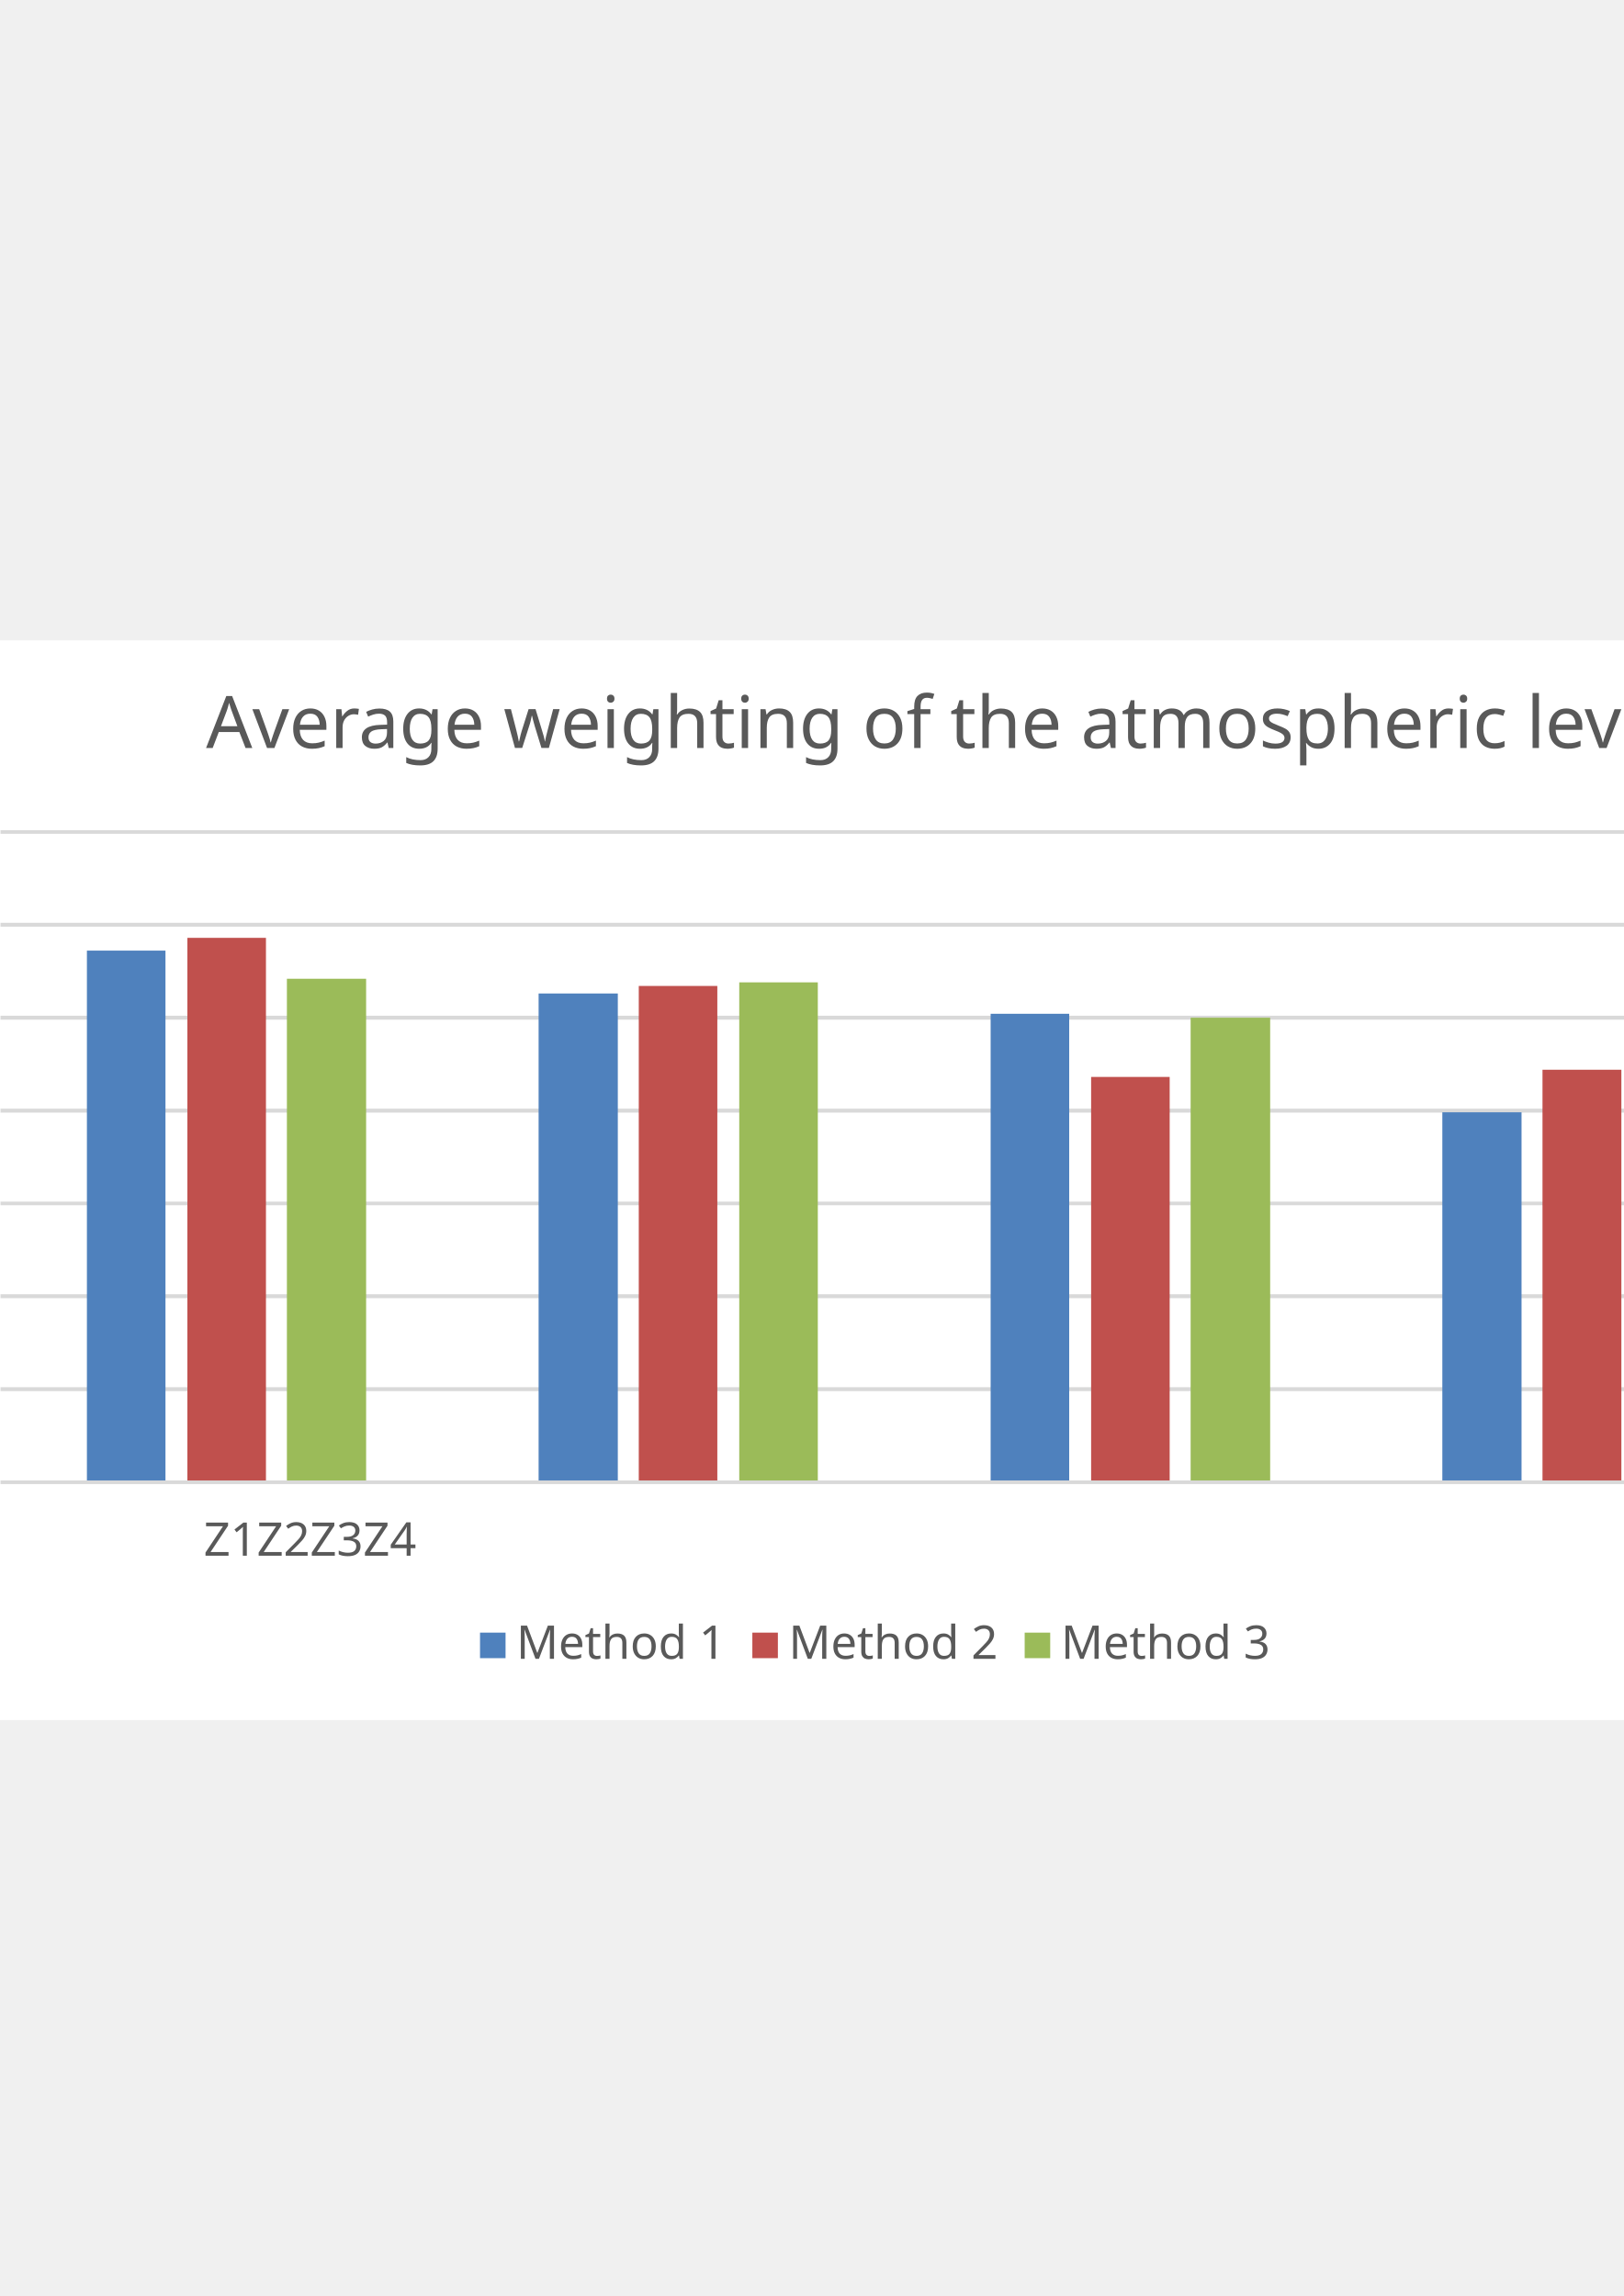
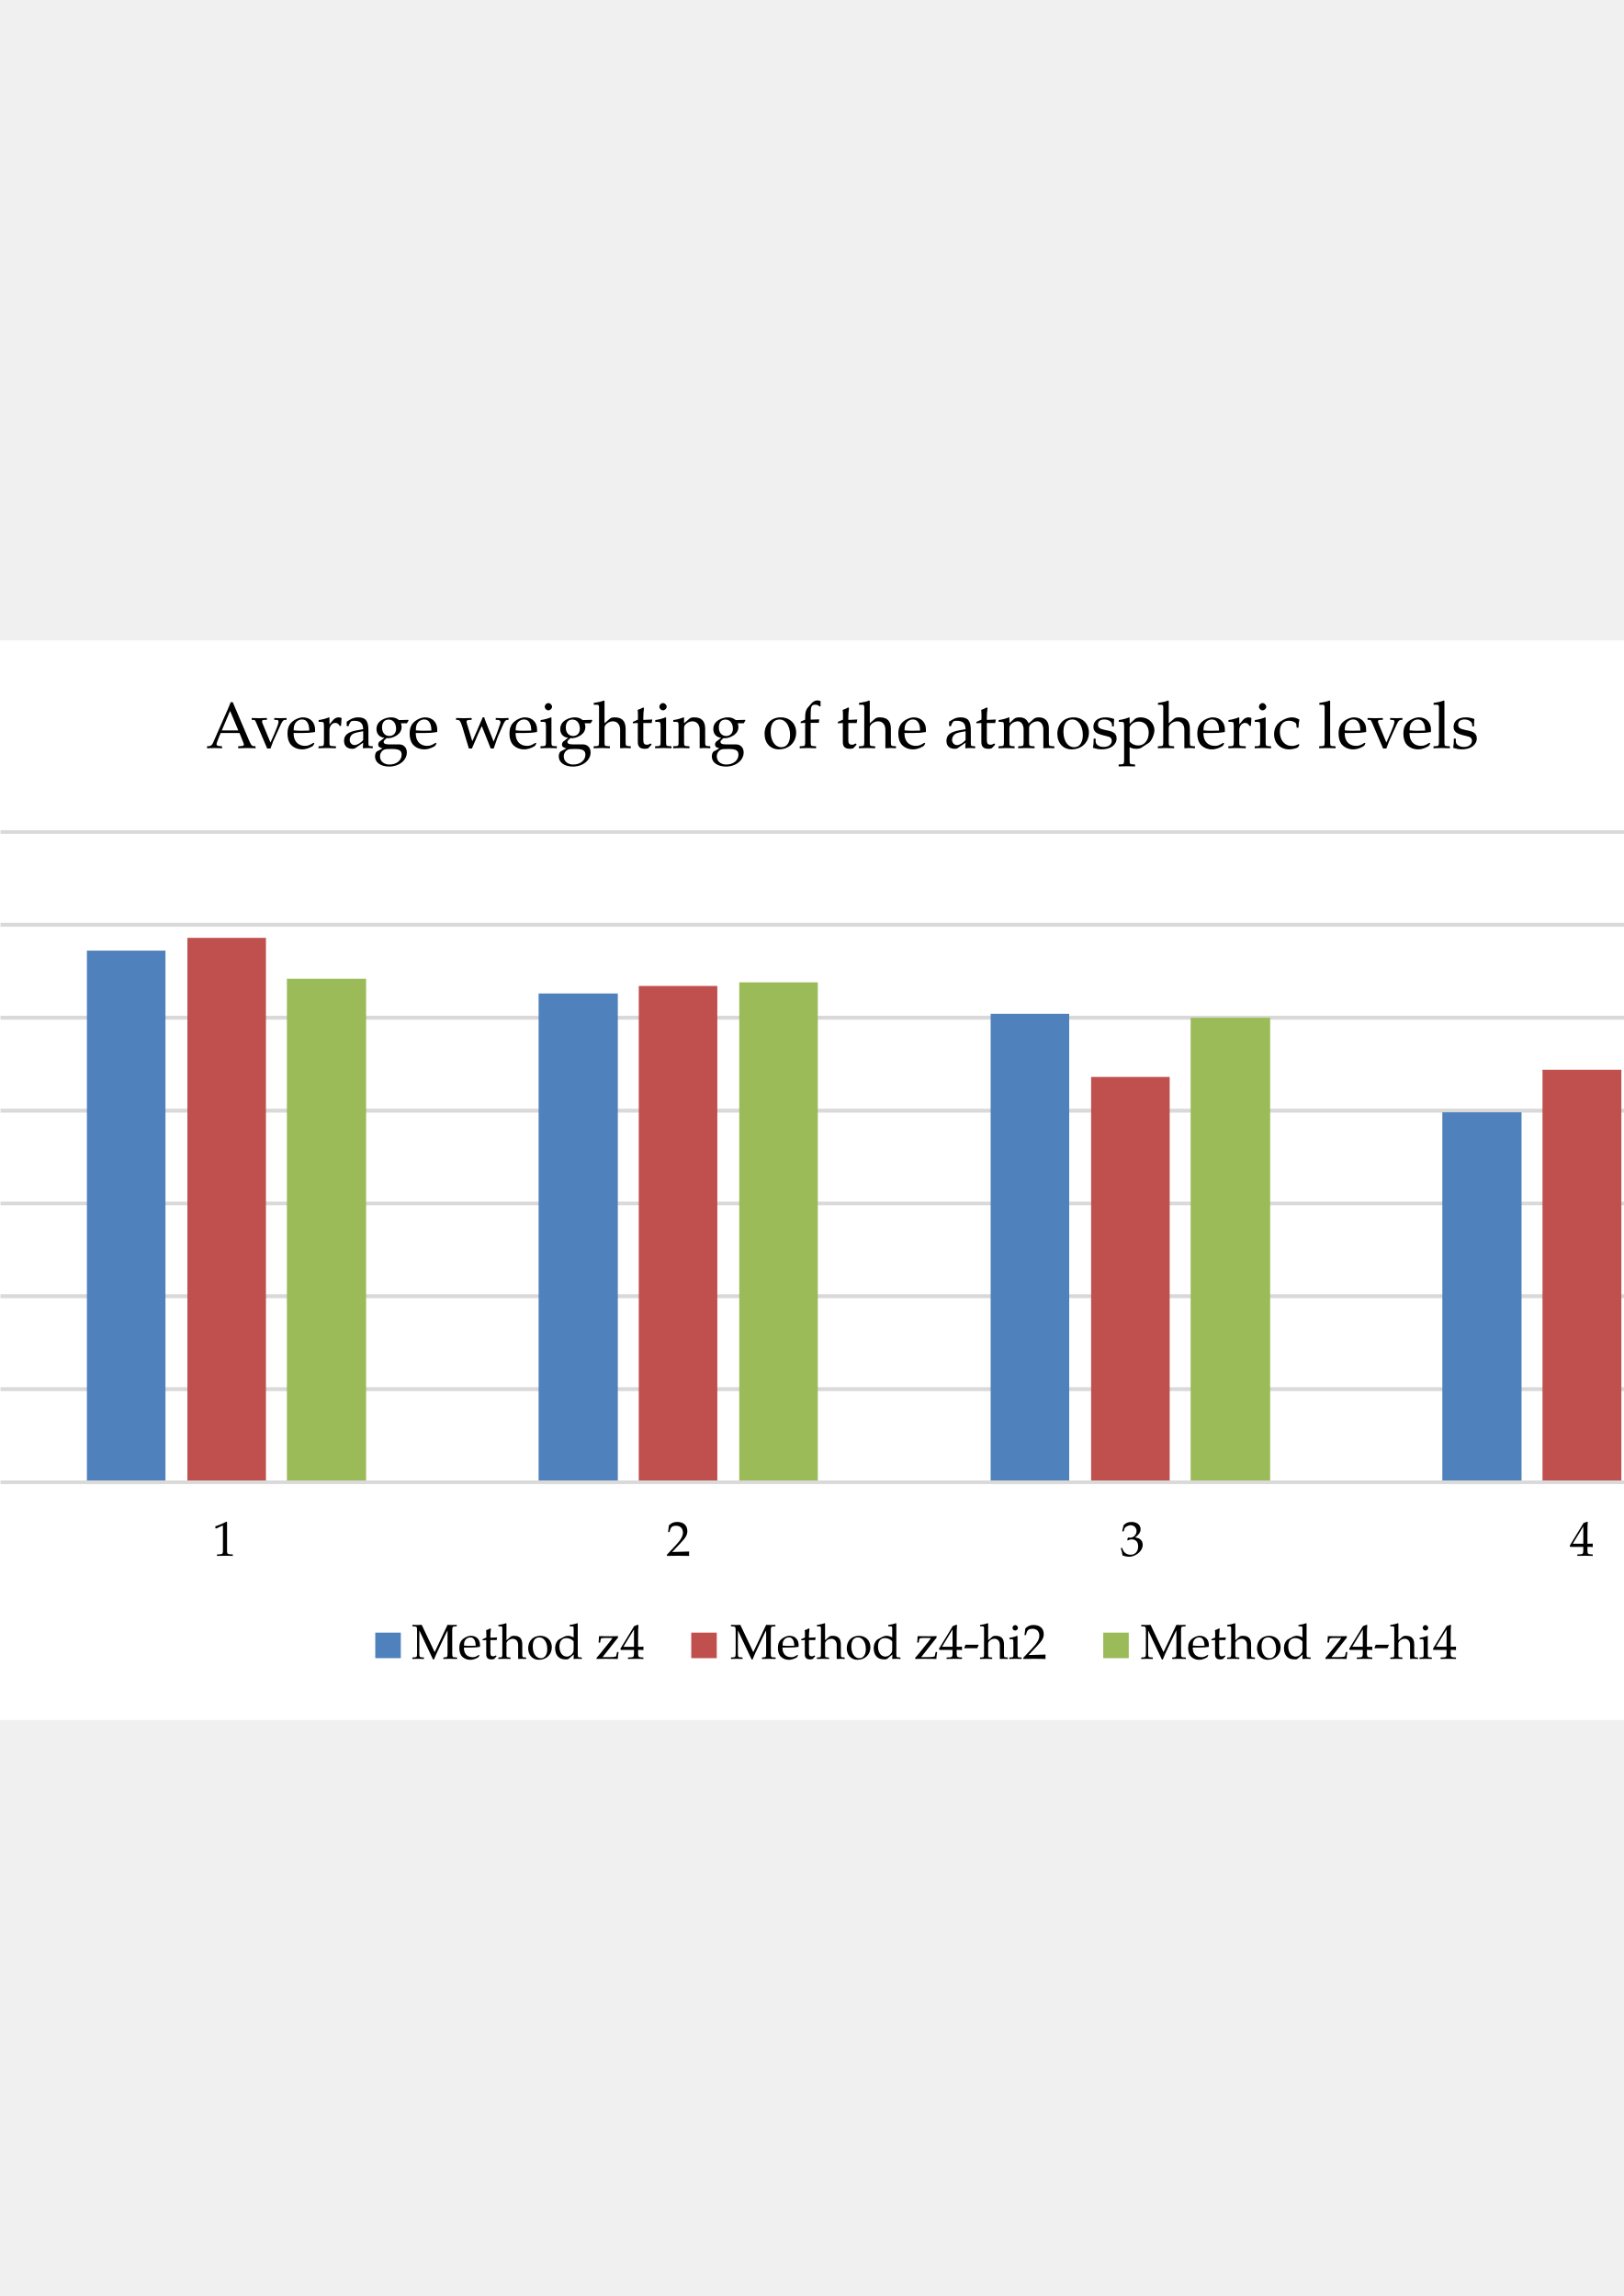
<svg xmlns="http://www.w3.org/2000/svg" width="210mm" height="297mm" viewBox="0 0 744.094 1052.362" id="svg2" version="1.1">
  <defs id="defs4">
    <clipPath id="clipPath4152" clipPathUnits="userSpaceOnUse">
      <path style="clip-rule:evenodd" id="path4154" d="m 828,419.922 3301,0 0,6177 -3301,0 0,-6177 z" />
    </clipPath>
  </defs>
  <g id="layer1">
    <g transform="matrix(0,1.25,1.25,0,-134.9097,169.1586)" id="g4144">
      <g transform="scale(0.12,0.12)" id="g4146">
        <g id="g4148">
          <g clip-path="url(#clipPath4152)" id="g4150">
            <path id="path4156" style="fill:#ffffff;fill-opacity:1;fill-rule:evenodd;stroke:none" d="m 829,420.922 3299,0 0,6176 -3299,0 0,-6176 z" />
          </g>
        </g>
        <path id="path4158" style="fill:#d9d9d9;fill-opacity:1;fill-rule:nonzero;stroke:none" d="m 3111,900.922 0,5521.998 12,0 0,-5521.998 -12,0 z m -284,0 0,5521.998 12,0 0,-5521.998 -12,0 z m -283,0 0,5521.998 11,0 0,-5521.998 -11,0 z m -284,0 0,5521.998 12,0 0,-5521.998 -12,0 z m -284,0 0,5521.998 12,0 0,-5521.998 -12,0 z m -284,0 0,5521.998 12,0 0,-5521.998 -12,0 z m -283,0 0,5521.998 11,0 0,-5521.998" />
        <path id="path4160" style="fill:#4f81bd;fill-opacity:1;fill-rule:nonzero;stroke:none" d="m 1777,1164.92 0,240 1624,0 0,-240 -1624,0 z m 131,1380 0,242 1493,0 0,-242 -1493,0 z m 62,1381 0,240 1431,0 0,-240 -1431,0 z m 301,1380 0,242 1130,0 0,-242" />
        <path id="path4162" style="fill:#c0504d;fill-opacity:1;fill-rule:nonzero;stroke:none" d="m 1738,1471.92 0,240 1663,0 0,-240 -1663,0 z m 147,1379 0,240 1516,0 0,-240 -1516,0 z m 278,1382 0,240 1238,0 0,-240 -1238,0 z m -22,1379 0,241 1260,0 0,-241" />
        <path id="path4164" style="fill:#9bbb59;fill-opacity:1;fill-rule:nonzero;stroke:none" d="m 1863,1775.92 0,242 1538,0 0,-242 -1538,0 z m 11,1382 0,240 1527,0 0,-240 -1527,0 z m 108,1379 0,243 1419,0 0,-243 -1419,0 z m 227,1382 0,240 1192,0 0,-240" />
        <path id="path4166" style="fill:#d9d9d9;fill-opacity:1;fill-rule:evenodd;stroke:none" d="m 3396,900.922 11,0 0,5522 -11,0 0,-5522 z" />
        <g transform="scale(8.33333,8.33333)" id="g4168">
          <text id="text4170" style="font-variant:normal;font-weight:normal;font-size:17.032px;font-family:Calibri;-inkscape-font-specification:Calibri;writing-mode:lr-tb;fill:#595959;fill-opacity:1;fill-rule:nonzero;stroke:none" transform="matrix(0,1,1,0,413.04,71.3906)">
-             <tspan id="tspan4172" y="0" x="0 8.64">0%</tspan>
-             <tspan id="tspan4174" y="-34.08" x="0 8.64">5%</tspan>
-             <tspan id="tspan4176" y="-68.16" x="-8.52 1.337e-005 8.64">10%</tspan>
-             <tspan id="tspan4178" y="-102.24" x="-8.52 1.337e-005 8.64">15%</tspan>
-             <tspan id="tspan4180" y="-136.32" x="-8.52 1.337e-005 8.64">20%</tspan>
-             <tspan id="tspan4182" y="-170.4" x="-8.52 1.337e-005 8.64">25%</tspan>
-             <tspan id="tspan4184" y="-204.36" x="-8.52 1.337e-005 8.64">30%</tspan>
-             <tspan id="tspan4186" y="-238.44" x="-8.52 1.337e-005 8.64">35%</tspan>
-             <tspan id="tspan4188" y="22.08" x="111.24 119.16 276.84 284.76 442.56 450.48 608.16 616.08">Z1Z2Z3Z4</tspan>
+             <tspan id="tspan4172" y="0" x="0 8.64" style="font-style:normal;font-variant:normal;font-weight:normal;font-stretch:normal;font-family:'Palatino Linotype';-inkscape-font-specification:'Palatino Linotype';fill:#000000;fill-opacity:1">0%</tspan>
+             <tspan id="tspan4174" y="-34.08" x="0 8.64" style="font-style:normal;font-variant:normal;font-weight:normal;font-stretch:normal;font-family:'Palatino Linotype';-inkscape-font-specification:'Palatino Linotype';fill:#000000;fill-opacity:1">5%</tspan>
+             <tspan id="tspan4176" y="-68.16" x="-8.52 1.337e-005 8.64" style="font-style:normal;font-variant:normal;font-weight:normal;font-stretch:normal;font-family:'Palatino Linotype';-inkscape-font-specification:'Palatino Linotype';fill:#000000;fill-opacity:1">10%</tspan>
+             <tspan id="tspan4178" y="-102.24" x="-8.52 1.337e-005 8.64" style="font-style:normal;font-variant:normal;font-weight:normal;font-stretch:normal;font-family:'Palatino Linotype';-inkscape-font-specification:'Palatino Linotype';fill:#000000;fill-opacity:1">15%</tspan>
+             <tspan id="tspan4180" y="-136.32" x="-8.52 1.337e-005 8.64" style="font-style:normal;font-variant:normal;font-weight:normal;font-stretch:normal;font-family:'Palatino Linotype';-inkscape-font-specification:'Palatino Linotype';fill:#000000;fill-opacity:1">20%</tspan>
+             <tspan id="tspan4182" y="-170.4" x="-8.52 1.337e-005 8.64" style="font-style:normal;font-variant:normal;font-weight:normal;font-stretch:normal;font-family:'Palatino Linotype';-inkscape-font-specification:'Palatino Linotype';fill:#000000;fill-opacity:1">25%</tspan>
+             <tspan id="tspan4184" y="-204.36" x="-8.52 1.337e-005 8.64" style="font-style:normal;font-variant:normal;font-weight:normal;font-stretch:normal;font-family:'Palatino Linotype';-inkscape-font-specification:'Palatino Linotype';fill:#000000;fill-opacity:1">30%</tspan>
+             <tspan id="tspan4186" y="-238.44" x="-8.52 1.337e-005 8.64" style="font-style:normal;font-variant:normal;font-weight:normal;font-stretch:normal;font-family:'Palatino Linotype';-inkscape-font-specification:'Palatino Linotype';fill:#000000;fill-opacity:1">35%</tspan>
+             <tspan id="tspan4188" x="0" style="font-style:normal;font-variant:normal;font-weight:normal;font-stretch:normal;font-family:'Palatino Linotype';-inkscape-font-specification:'Palatino Linotype';fill:#000000;fill-opacity:1" y="0" />
          </text>
          <text id="text4190" style="font-variant:normal;font-weight:normal;font-size:26.57px;font-family:Calibri;-inkscape-font-specification:Calibri;writing-mode:lr-tb;fill:#595959;fill-opacity:1;fill-rule:nonzero;stroke:none" transform="matrix(0,1,1,0,138.96,183.4706)">
-             <tspan id="tspan4192" y="0" x="0 15 26.76 39.96 48.84 61.56 73.8 86.88 92.4 111.24 124.44 130.56 143.04 156.6 165.48 171.6 185.52 198 203.88 217.92 226.2 232.08 240.96 254.76 267.96 274.08 286.56 295.44 316.56 330.6 341.041 354.961 368.76 381.961 391.201 397.321 408.481 414.361 420.481 433.441 445.321 458.521 464.641">Average weighting of the atmospheric levels</tspan>
+             <tspan id="tspan4192" y="0" x="0 15 26.76 39.96 48.84 61.56 73.8 86.88 92.4 111.24 124.44 130.56 143.04 156.6 165.48 171.6 185.52 198 203.88 217.92 226.2 232.08 240.96 254.76 267.96 274.08 286.56 295.44 316.56 330.6 341.041 354.961 368.76 381.961 391.201 397.321 408.481 414.361 420.481 433.441 445.321 458.521 464.641" style="-inkscape-font-specification:'Palatino Linotype';font-family:'Palatino Linotype';font-weight:normal;font-style:normal;font-stretch:normal;font-variant:normal;font-size:24px;fill:#000000;fill-opacity:1">Average weighting of the atmospheric levels</tspan>
          </text>
        </g>
-         <path id="path4194" style="fill:#4f81bd;fill-opacity:1;fill-rule:evenodd;stroke:none" d="m 3861,2365.92 78,0 0,78 -78,0 0,-78 z" />
+         <path id="path4194" style="fill:#4f81bd;fill-opacity:1;fill-rule:evenodd;stroke:none" d="m 3861,2045.921 78,0 0,78 -78,0 0,-78 z" />
        <g transform="scale(8.33333,8.33333)" id="g4196">
-           <text id="text4198" style="font-variant:normal;font-weight:normal;font-size:17.032px;font-family:Calibri;-inkscape-font-specification:Calibri;writing-mode:lr-tb;fill:#595959;fill-opacity:1;fill-rule:nonzero;stroke:none" transform="matrix(0,1,1,0,472.92,297.231)">
-             <tspan id="tspan4200" y="0" x="0 14.52 22.92 28.8 37.68 46.8 55.56 59.4">Method 1</tspan>
+           <text id="text4198" style="font-variant:normal;font-weight:normal;font-size:17.032px;font-family:Calibri;-inkscape-font-specification:Calibri;writing-mode:lr-tb;fill:#595959;fill-opacity:1;fill-rule:nonzero;stroke:none" transform="matrix(0,1,1,0,0,0)" x="258.831" y="472.92">
+             <tspan id="tspan4200" x="258.831" style="font-style:normal;font-variant:normal;font-weight:normal;font-stretch:normal;font-size:18px;font-family:'Palatino Linotype';-inkscape-font-specification:'Palatino Linotype';fill:#000000;fill-opacity:1" y="472.92">Method z4</tspan>
          </text>
        </g>
-         <path id="path4202" style="fill:#c0504d;fill-opacity:1;fill-rule:evenodd;stroke:none" d="m 3861,3197.92 78,0 0,78 -78,0 0,-78 z" />
+         <path id="path4202" style="fill:#c0504d;fill-opacity:1;fill-rule:evenodd;stroke:none" d="m 3861,3011.254 78,0 0,78 -78,0 0,-78 z" />
        <g transform="scale(8.33333,8.33333)" id="g4204">
          <text id="text4206" style="font-variant:normal;font-weight:normal;font-size:17.032px;font-family:Calibri;-inkscape-font-specification:Calibri;writing-mode:lr-tb;fill:#595959;fill-opacity:1;fill-rule:nonzero;stroke:none" transform="matrix(0,1,1,0,472.92,397.071)">
-             <tspan id="tspan4208" y="0" x="0 14.52 22.92 28.8 37.68 46.8 55.56 59.4">Method 2</tspan>
+             <tspan id="tspan4208" x="0" y="0" />
          </text>
        </g>
-         <path id="path4210" style="fill:#9bbb59;fill-opacity:1;fill-rule:evenodd;stroke:none" d="m 3861,4029.92 78,0 0,78 -78,0 0,-78 z" />
+         <path id="path4210" style="fill:#9bbb59;fill-opacity:1;fill-rule:evenodd;stroke:none" d="m 3861,4269.919 78,0 0,78 -78,0 0,-78 z" />
        <g transform="scale(8.33333,8.33333)" id="g4212">
          <text id="text4214" style="font-variant:normal;font-weight:normal;font-size:17.032px;font-family:Calibri;-inkscape-font-specification:Calibri;writing-mode:lr-tb;fill:#595959;fill-opacity:1;fill-rule:nonzero;stroke:none" transform="matrix(0,1,1,0,472.92,496.911)">
-             <tspan id="tspan4216" y="0" x="0 14.52 22.92 28.8 37.68 46.8 55.56 59.4">Method 3</tspan>
+             <tspan id="tspan4216" x="0" y="0" />
          </text>
        </g>
      </g>
    </g>
+     <text xml:space="preserve" style="font-style:normal;font-variant:normal;font-weight:normal;font-stretch:normal;font-size:50px;line-height:125%;font-family:'Palatino Linotype';-inkscape-font-specification:'Palatino Linotype';letter-spacing:0px;word-spacing:0px;fill:#000000;fill-opacity:1;stroke:none;stroke-width:1px;stroke-linecap:butt;stroke-linejoin:miter;stroke-opacity:1" x="97.286" y="713.077" id="text4171">
+       <tspan id="tspan4173" x="97.286" y="713.077" style="font-size:22.5px">1</tspan>
+     </text>
+     <text xml:space="preserve" style="font-style:normal;font-variant:normal;font-weight:normal;font-stretch:normal;font-size:50px;line-height:125%;font-family:'Palatino Linotype';-inkscape-font-specification:'Palatino Linotype';letter-spacing:0px;word-spacing:0px;fill:#000000;fill-opacity:1;stroke:none;stroke-width:1px;stroke-linecap:butt;stroke-linejoin:miter;stroke-opacity:1" x="305.286" y="713.077" id="text4171-3">
+       <tspan id="tspan4173-9" x="305.286" y="713.077" style="font-size:22.5px">2</tspan>
+     </text>
+     <text xml:space="preserve" style="font-style:normal;font-variant:normal;font-weight:normal;font-stretch:normal;font-size:50px;line-height:125%;font-family:'Palatino Linotype';-inkscape-font-specification:'Palatino Linotype';letter-spacing:0px;word-spacing:0px;fill:#000000;fill-opacity:1;stroke:none;stroke-width:1px;stroke-linecap:butt;stroke-linejoin:miter;stroke-opacity:1" x="513.286" y="713.077" id="text4171-3-2">
+       <tspan id="tspan4173-9-8" x="513.286" y="713.077" style="font-size:22.5px">3</tspan>
+     </text>
+     <text xml:space="preserve" style="font-style:normal;font-variant:normal;font-weight:normal;font-stretch:normal;font-size:50px;line-height:125%;font-family:'Palatino Linotype';-inkscape-font-specification:'Palatino Linotype';letter-spacing:0px;word-spacing:0px;fill:#000000;fill-opacity:1;stroke:none;stroke-width:1px;stroke-linecap:butt;stroke-linejoin:miter;stroke-opacity:1" x="719.286" y="713.077" id="text4171-3-2-5">
+       <tspan id="tspan4173-9-8-0" x="719.286" y="713.077" style="font-size:22.5px">4</tspan>
+     </text>
+     <text id="text4198-0" style="font-variant:normal;font-weight:normal;font-size:21.29px;font-family:Calibri;-inkscape-font-specification:Calibri;writing-mode:lr-tb;fill:#595959;fill-opacity:1;fill-rule:nonzero;stroke:none" x="334.629" y="760.308">
+       <tspan id="tspan4200-1" x="334.629" style="font-style:normal;font-variant:normal;font-weight:normal;font-stretch:normal;font-size:22.5px;font-family:'Palatino Linotype';-inkscape-font-specification:'Palatino Linotype';fill:#000000;fill-opacity:1" y="760.308">Method z4-hi2</tspan>
+     </text>
+     <text id="text4198-0-8" style="font-variant:normal;font-weight:normal;font-size:21.29px;font-family:Calibri;-inkscape-font-specification:Calibri;writing-mode:lr-tb;fill:#595959;fill-opacity:1;fill-rule:nonzero;stroke:none" x="522.629" y="760.308">
+       <tspan id="tspan4200-1-9" x="522.629" style="font-style:normal;font-variant:normal;font-weight:normal;font-stretch:normal;font-size:22.5px;font-family:'Palatino Linotype';-inkscape-font-specification:'Palatino Linotype';fill:#000000;fill-opacity:1" y="760.308">Method z4-hi4</tspan>
+     </text>
  </g>
</svg>
